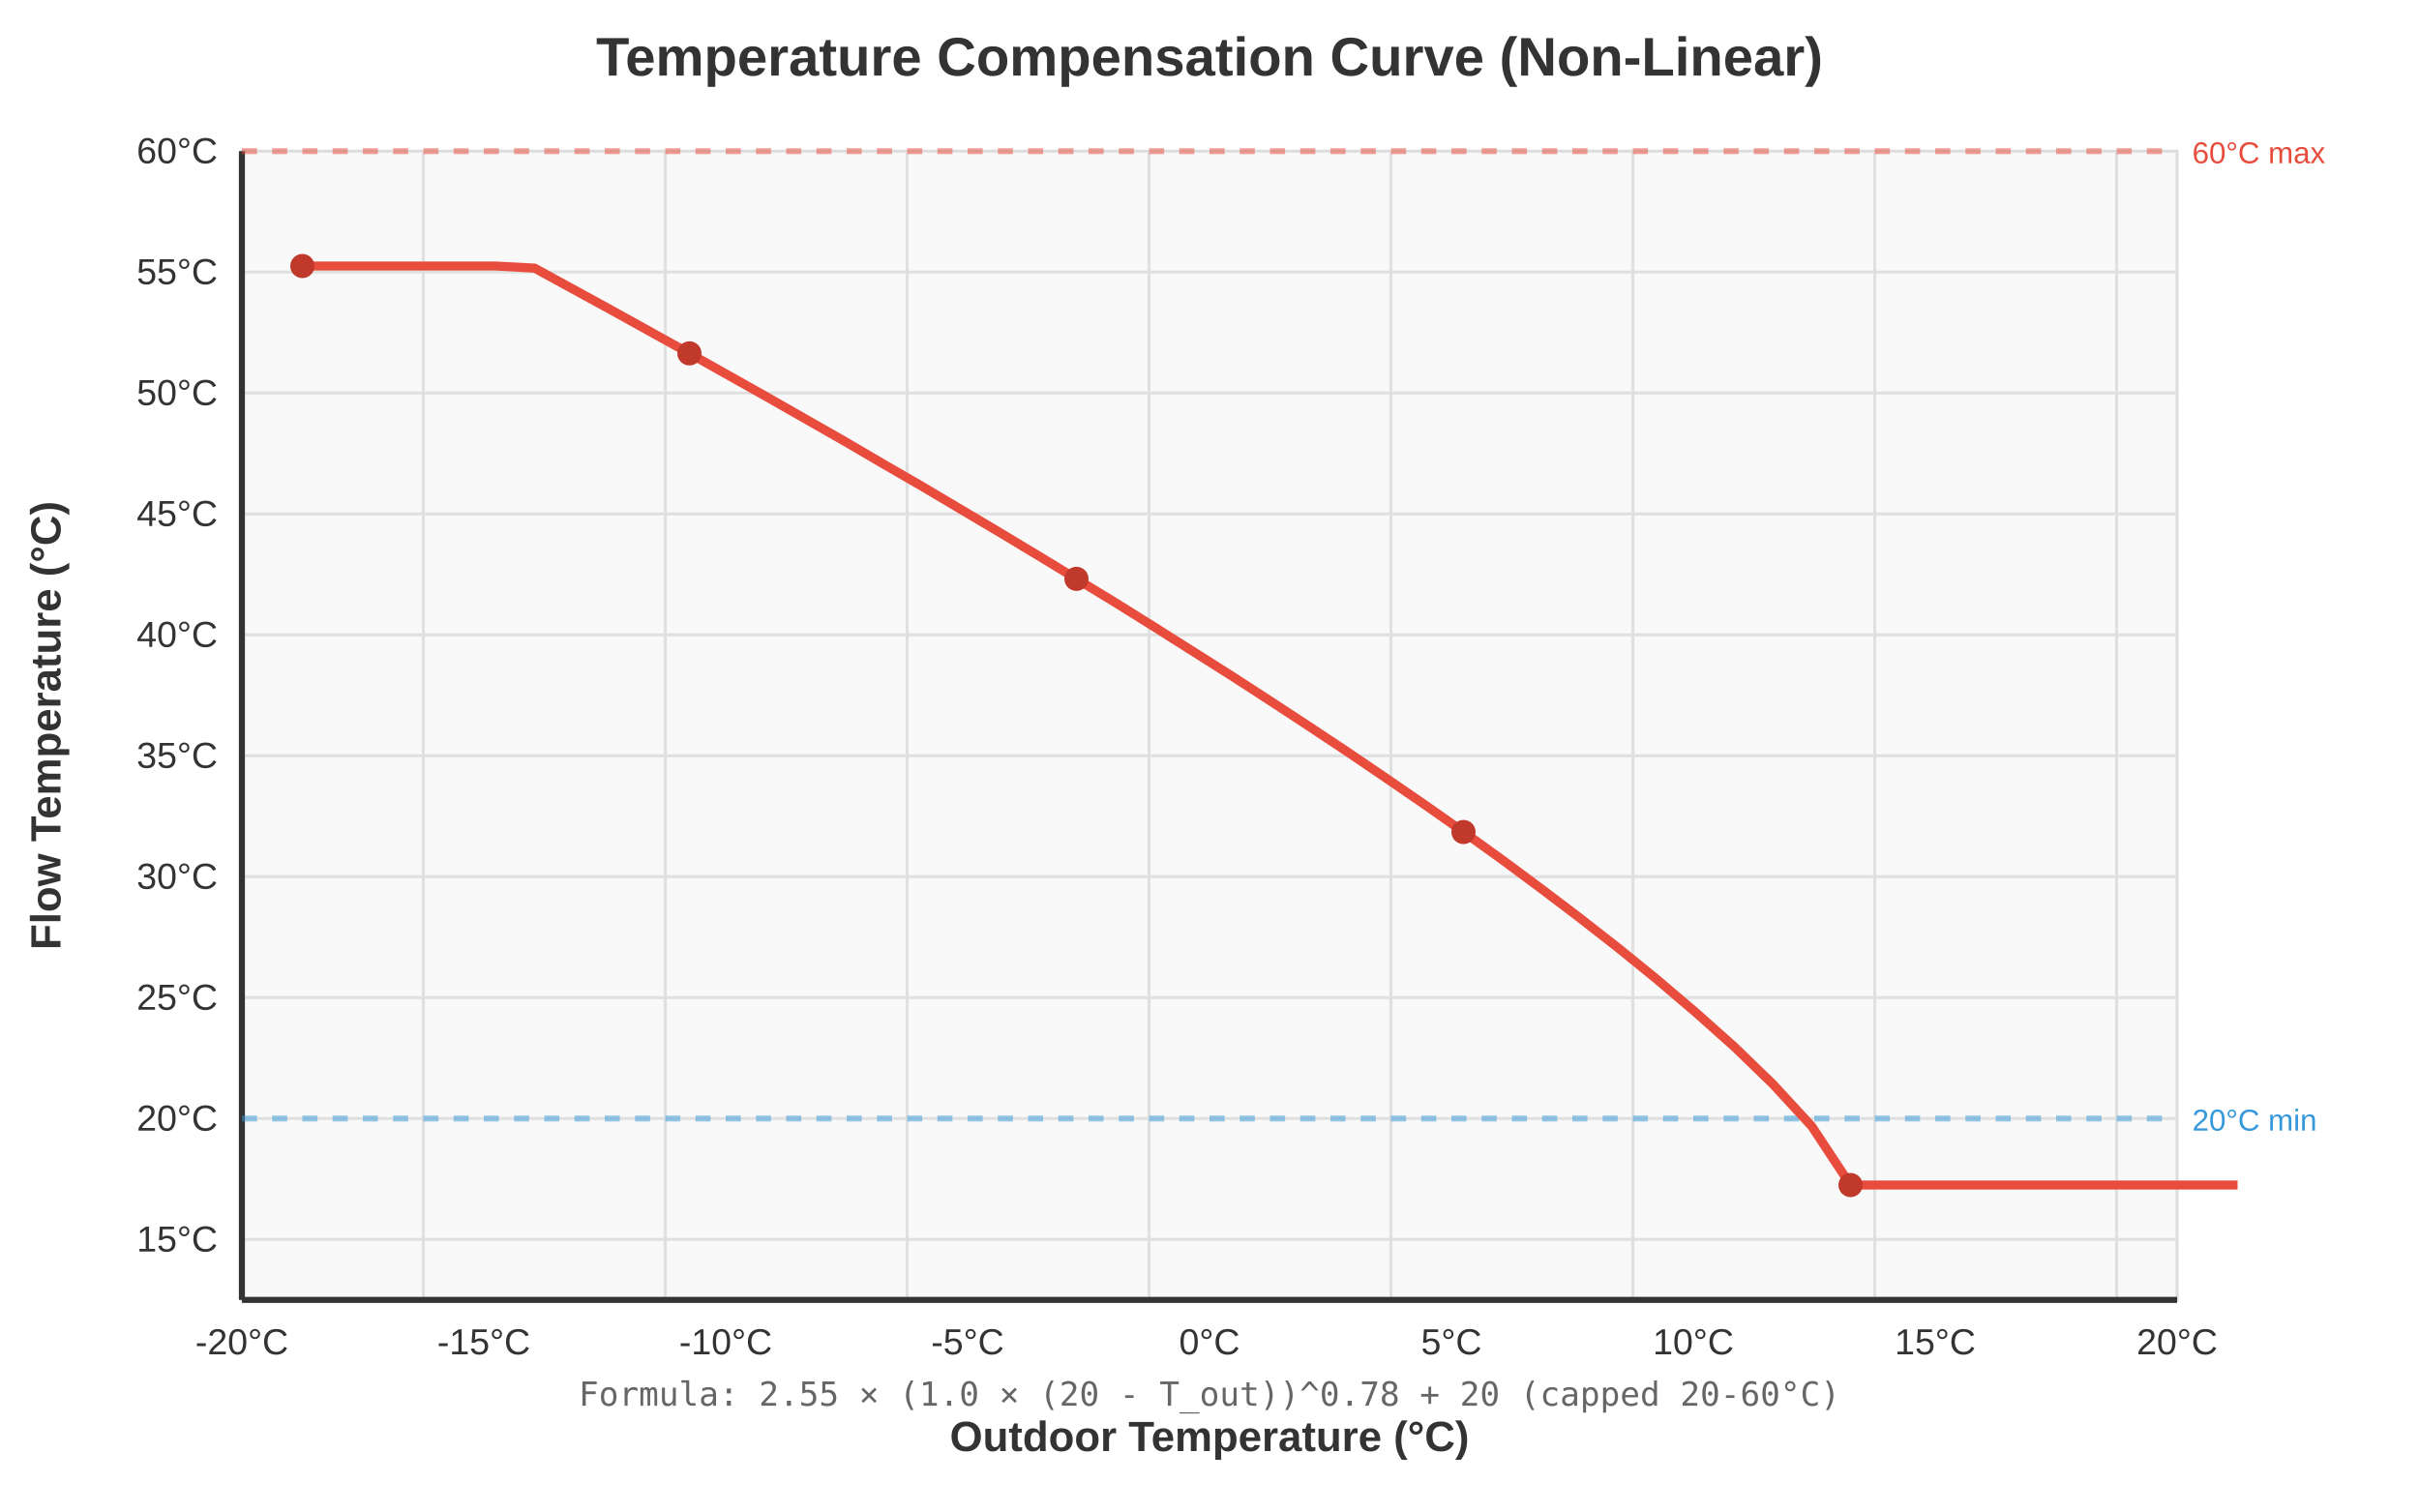
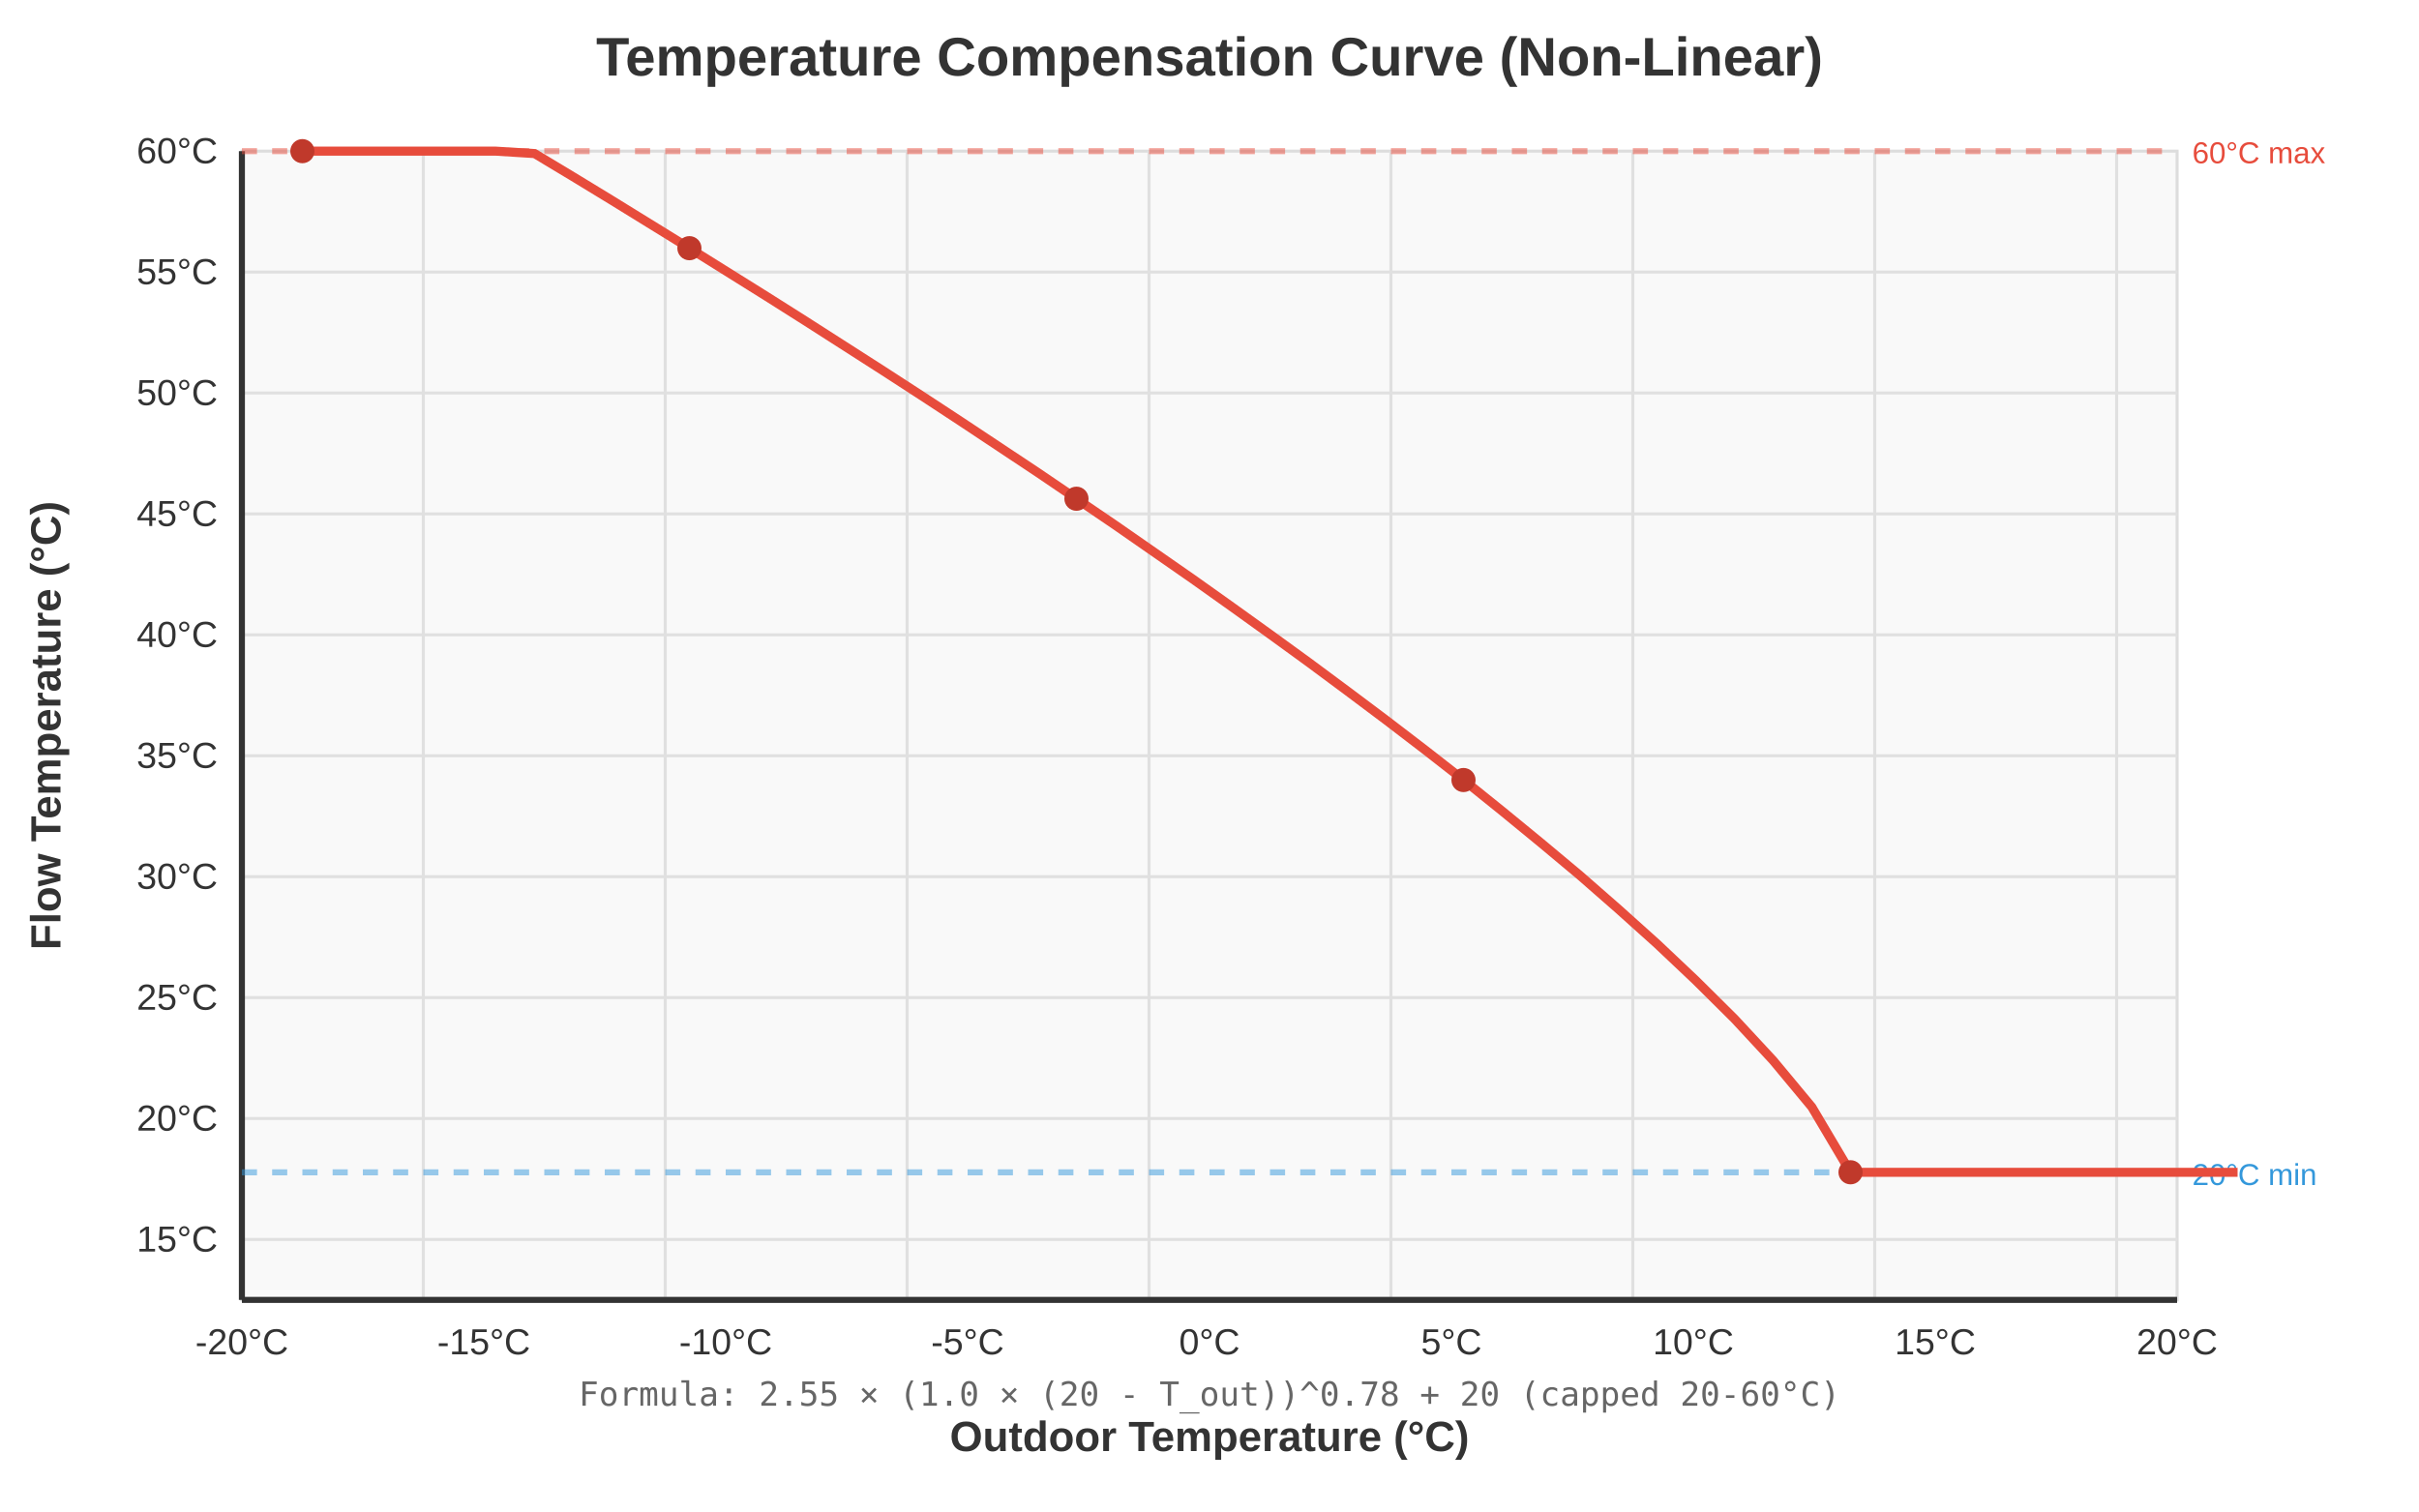
<svg xmlns="http://www.w3.org/2000/svg" viewBox="0 0 800 500">
  <text x="400" y="25" font-family="Arial, sans-serif" font-size="18" font-weight="bold" text-anchor="middle" fill="#333">
    Temperature Compensation Curve (Non-Linear)
  </text>
  <rect x="80" y="50" width="640" height="380" fill="#f9f9f9" stroke="#ddd" stroke-width="1" />
  <g stroke="#e0e0e0" stroke-width="1">
    <line x1="80" y1="90" x2="720" y2="90" />
    <line x1="80" y1="130" x2="720" y2="130" />
    <line x1="80" y1="170" x2="720" y2="170" />
    <line x1="80" y1="210" x2="720" y2="210" />
    <line x1="80" y1="250" x2="720" y2="250" />
    <line x1="80" y1="290" x2="720" y2="290" />
    <line x1="80" y1="330" x2="720" y2="330" />
    <line x1="80" y1="370" x2="720" y2="370" />
    <line x1="80" y1="410" x2="720" y2="410" />
    <line x1="140" y1="50" x2="140" y2="430" />
    <line x1="220" y1="50" x2="220" y2="430" />
    <line x1="300" y1="50" x2="300" y2="430" />
    <line x1="380" y1="50" x2="380" y2="430" />
    <line x1="460" y1="50" x2="460" y2="430" />
    <line x1="540" y1="50" x2="540" y2="430" />
    <line x1="620" y1="50" x2="620" y2="430" />
    <line x1="700" y1="50" x2="700" y2="430" />
  </g>
  <line x1="80" y1="50" x2="80" y2="430" stroke="#333" stroke-width="2" />
  <line x1="80" y1="430" x2="720" y2="430" stroke="#333" stroke-width="2" />
  <g font-family="Arial, sans-serif" font-size="12" fill="#333" text-anchor="end">
    <text x="72" y="54">60°C</text>
    <text x="72" y="94">55°C</text>
    <text x="72" y="134">50°C</text>
    <text x="72" y="174">45°C</text>
    <text x="72" y="214">40°C</text>
    <text x="72" y="254">35°C</text>
    <text x="72" y="294">30°C</text>
    <text x="72" y="334">25°C</text>
    <text x="72" y="374">20°C</text>
    <text x="72" y="414">15°C</text>
  </g>
  <g font-family="Arial, sans-serif" font-size="12" fill="#333" text-anchor="middle">
    <text x="80" y="448">-20°C</text>
    <text x="160" y="448">-15°C</text>
    <text x="240" y="448">-10°C</text>
    <text x="320" y="448">-5°C</text>
    <text x="400" y="448">0°C</text>
    <text x="480" y="448">5°C</text>
    <text x="560" y="448">10°C</text>
    <text x="640" y="448">15°C</text>
    <text x="720" y="448">20°C</text>
  </g>
  <text x="20" y="240" font-family="Arial, sans-serif" font-size="14" font-weight="bold" fill="#333" text-anchor="middle" transform="rotate(-90 20 240)">
    Flow Temperature (°C)
  </text>
  <text x="400" y="480" font-family="Arial, sans-serif" font-size="14" font-weight="bold" fill="#333" text-anchor="middle">
    Outdoor Temperature (°C)
  </text>
  <line x1="80" y1="50" x2="720" y2="50" stroke="#e74c3c" stroke-width="2" stroke-dasharray="5,5" opacity="0.5" />
  <text x="725" y="54" font-family="Arial, sans-serif" font-size="10" fill="#e74c3c">60°C max</text>
-   <line x1="80" y1="370" x2="720" y2="370" stroke="#3498db" stroke-width="2" stroke-dasharray="5,5" opacity="0.5" />
-   <text x="725" y="374" font-family="Arial, sans-serif" font-size="10" fill="#3498db">20°C min</text>
-   <polyline points="100.0,88.0 112.8,88.0 125.6,88.0 138.4,88.0 151.2,88.0 164.0,88.0 176.8,88.7 189.6,95.7 202.4,102.7 215.2,109.8 228.0,116.9 240.8,124.1 253.6,131.3 266.4,138.6 279.2,145.9 292.0,153.4 304.8,160.8 317.6,168.4 330.4,176.0 343.2,183.7 356.0,191.5 368.8,199.3 381.6,207.3 394.4,215.4 407.2,223.5 420.0,231.8 432.8,240.2 445.6,248.7 458.4,257.4 471.2,266.2 484.0,275.2 496.8,284.4 509.6,293.9 522.4,303.6 535.2,313.6 548.0,324.0 560.8,334.9 573.6,346.3 586.4,358.7 599.2,372.6 612.0,392.0 624.8,392.0 637.6,392.0 650.4,392.0 663.2,392.0 676.0,392.0 688.8,392.0 701.6,392.0 714.4,392.0 727.2,392.0 740.0,392.0" fill="none" stroke="#e74c3c" stroke-width="3" />
+   <line x1="80" y1="387.8" x2="720" y2="387.8" stroke="#3498db" stroke-width="2" stroke-dasharray="5,5" opacity="0.5" />
+   <text x="725" y="392" font-family="Arial, sans-serif" font-size="10" fill="#3498db">20°C min</text>
+   <polyline points="100.0,50.0 112.8,50.0 125.6,50.0 138.4,50.0 151.2,50.0 164.0,50.0 176.8,50.8 189.6,58.5 202.4,66.3 215.2,74.2 228.0,82.1 240.8,90.1 253.6,98.1 266.4,106.2 279.2,114.4 292.0,122.6 304.8,130.9 317.6,139.3 330.4,147.8 343.2,156.3 356.0,165.0 368.8,173.7 381.6,182.6 394.4,191.5 407.2,200.6 420.0,209.8 432.8,219.1 445.6,228.6 458.4,238.2 471.2,248.0 484.0,258.0 496.8,268.3 509.6,278.8 522.4,289.5 535.2,300.7 548.0,312.2 560.8,324.3 573.6,337.0 586.4,350.8 599.2,366.2 612.0,387.8 624.8,387.8 637.6,387.8 650.4,387.8 663.2,387.8 676.0,387.8 688.8,387.8 701.6,387.8 714.4,387.8 727.2,387.8 740.0,387.8" fill="none" stroke="#e74c3c" stroke-width="3" />
  <g fill="#c0392b">
-     <circle cx="100.0" cy="88.0" r="4" />
-     <circle cx="228.0" cy="116.889" r="4" />
-     <circle cx="356.0" cy="191.48" r="4" />
-     <circle cx="484.0" cy="275.224" r="4" />
-     <circle cx="612.0" cy="392.0" r="4" />
+     <circle cx="100.0" cy="50.0" r="4" />
+     <circle cx="228.0" cy="82.099" r="4" />
+     <circle cx="356.0" cy="164.978" r="4" />
+     <circle cx="484.0" cy="258.027" r="4" />
+     <circle cx="612.0" cy="387.778" r="4" />
  </g>
  <text x="400" y="465" font-family="monospace" font-size="11" fill="#666" text-anchor="middle">
    Formula: 2.55 × (1.0 × (20 - T_out))^0.78 + 20  (capped 20-60°C)
  </text>
</svg>
